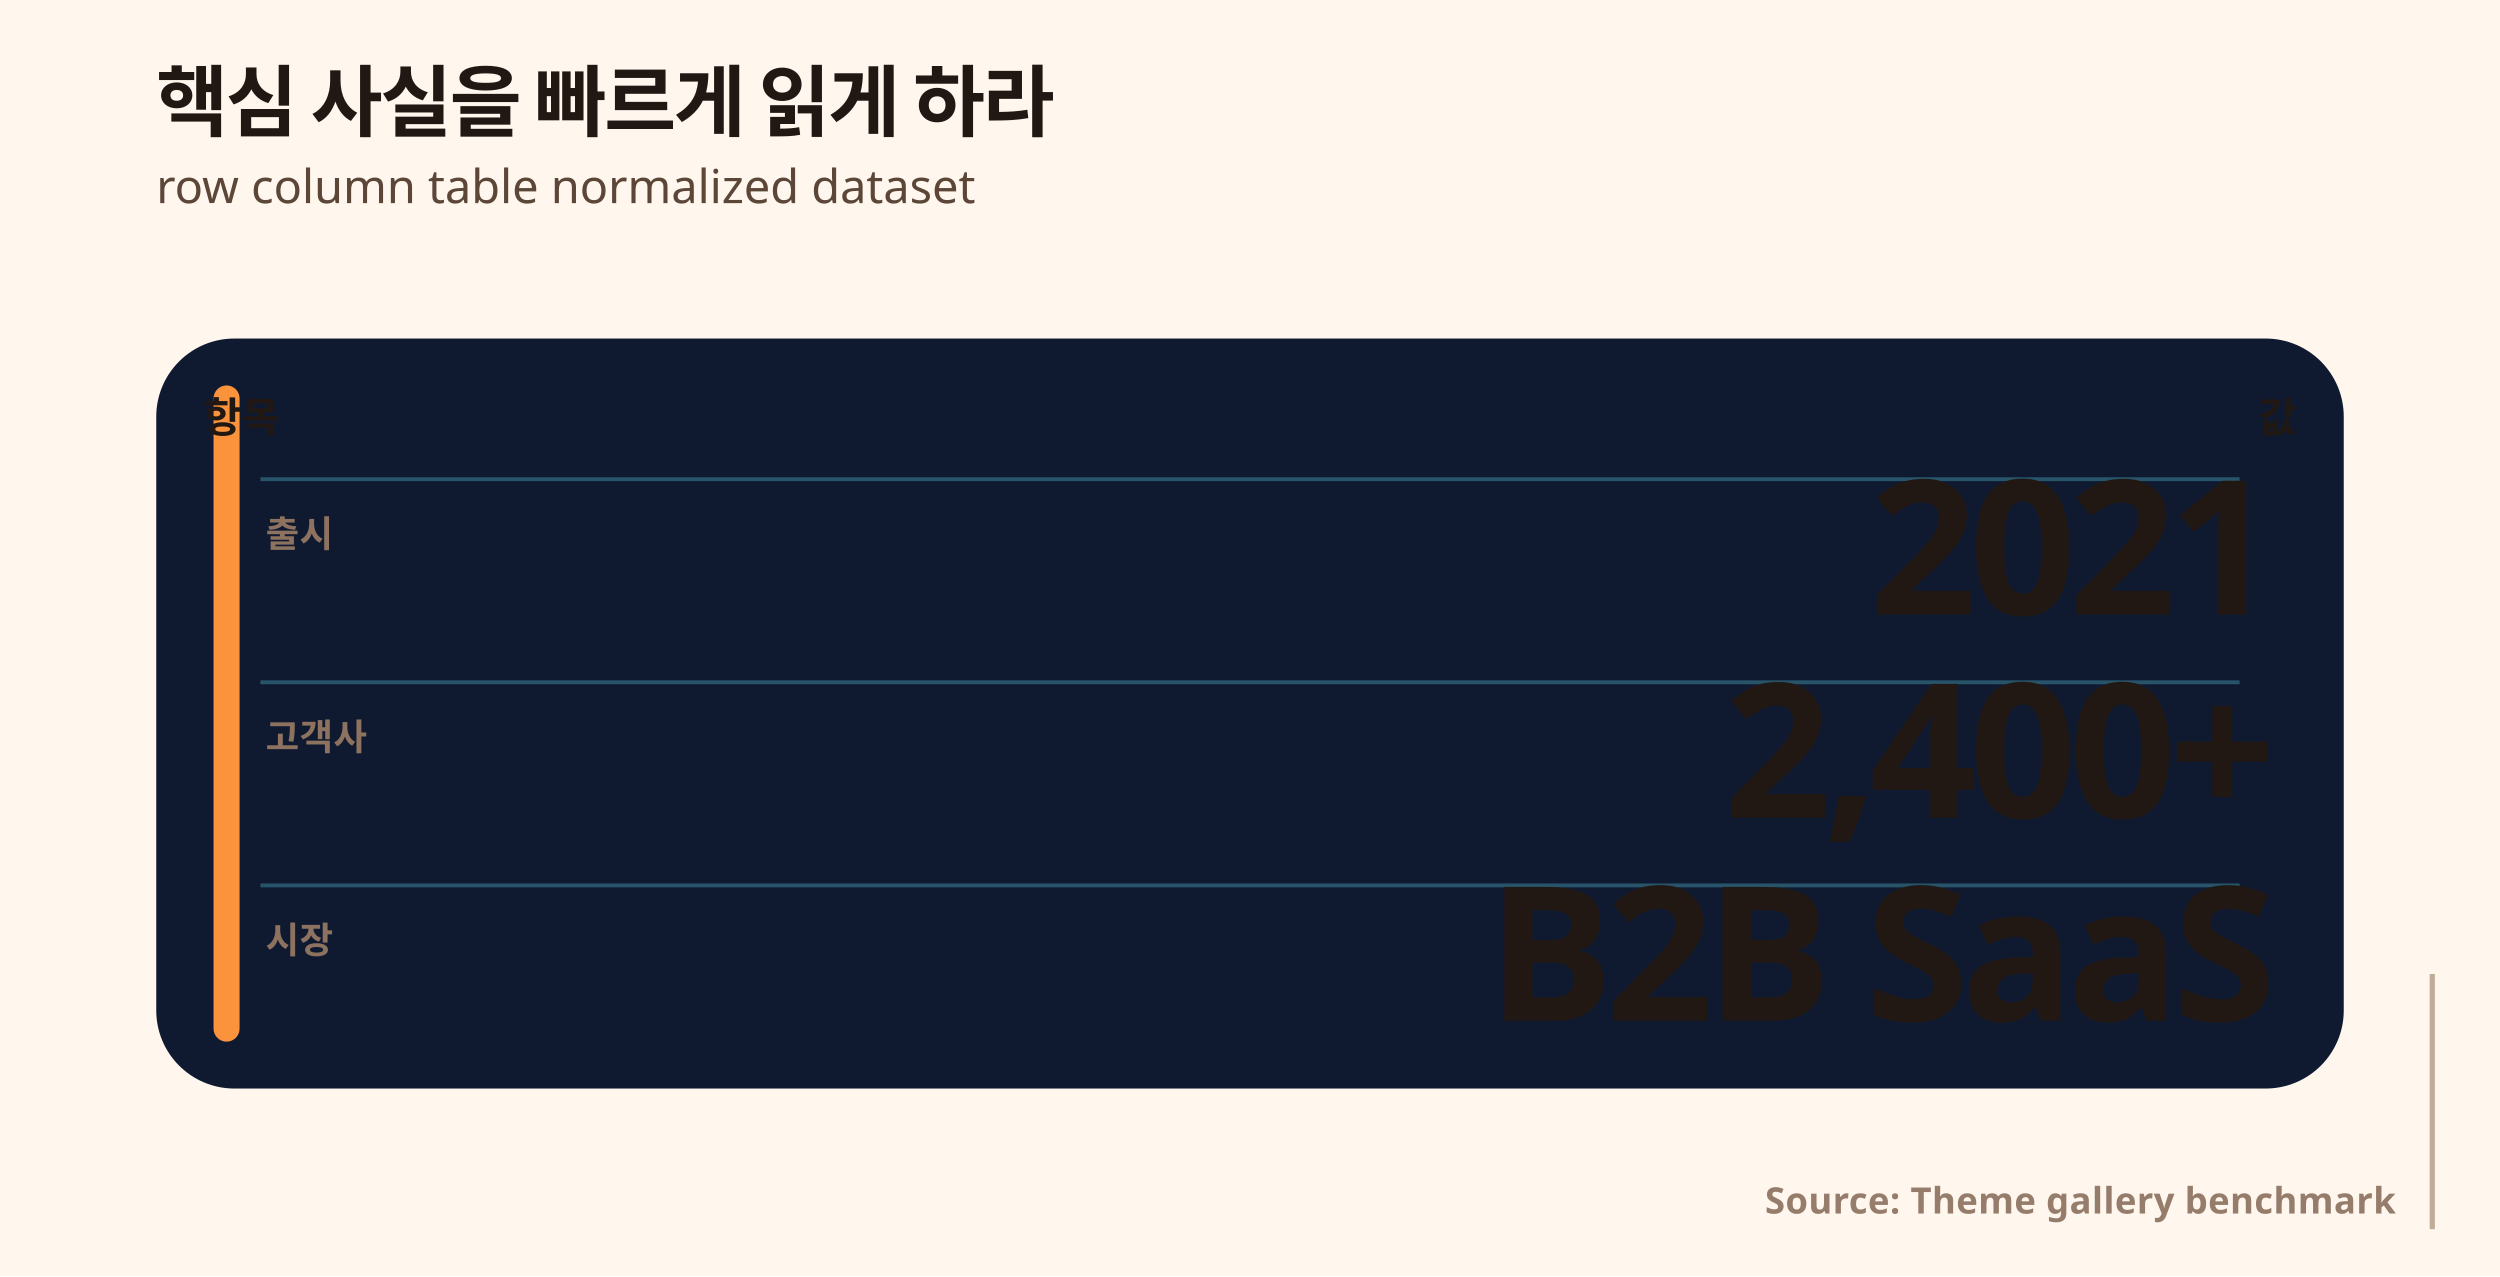
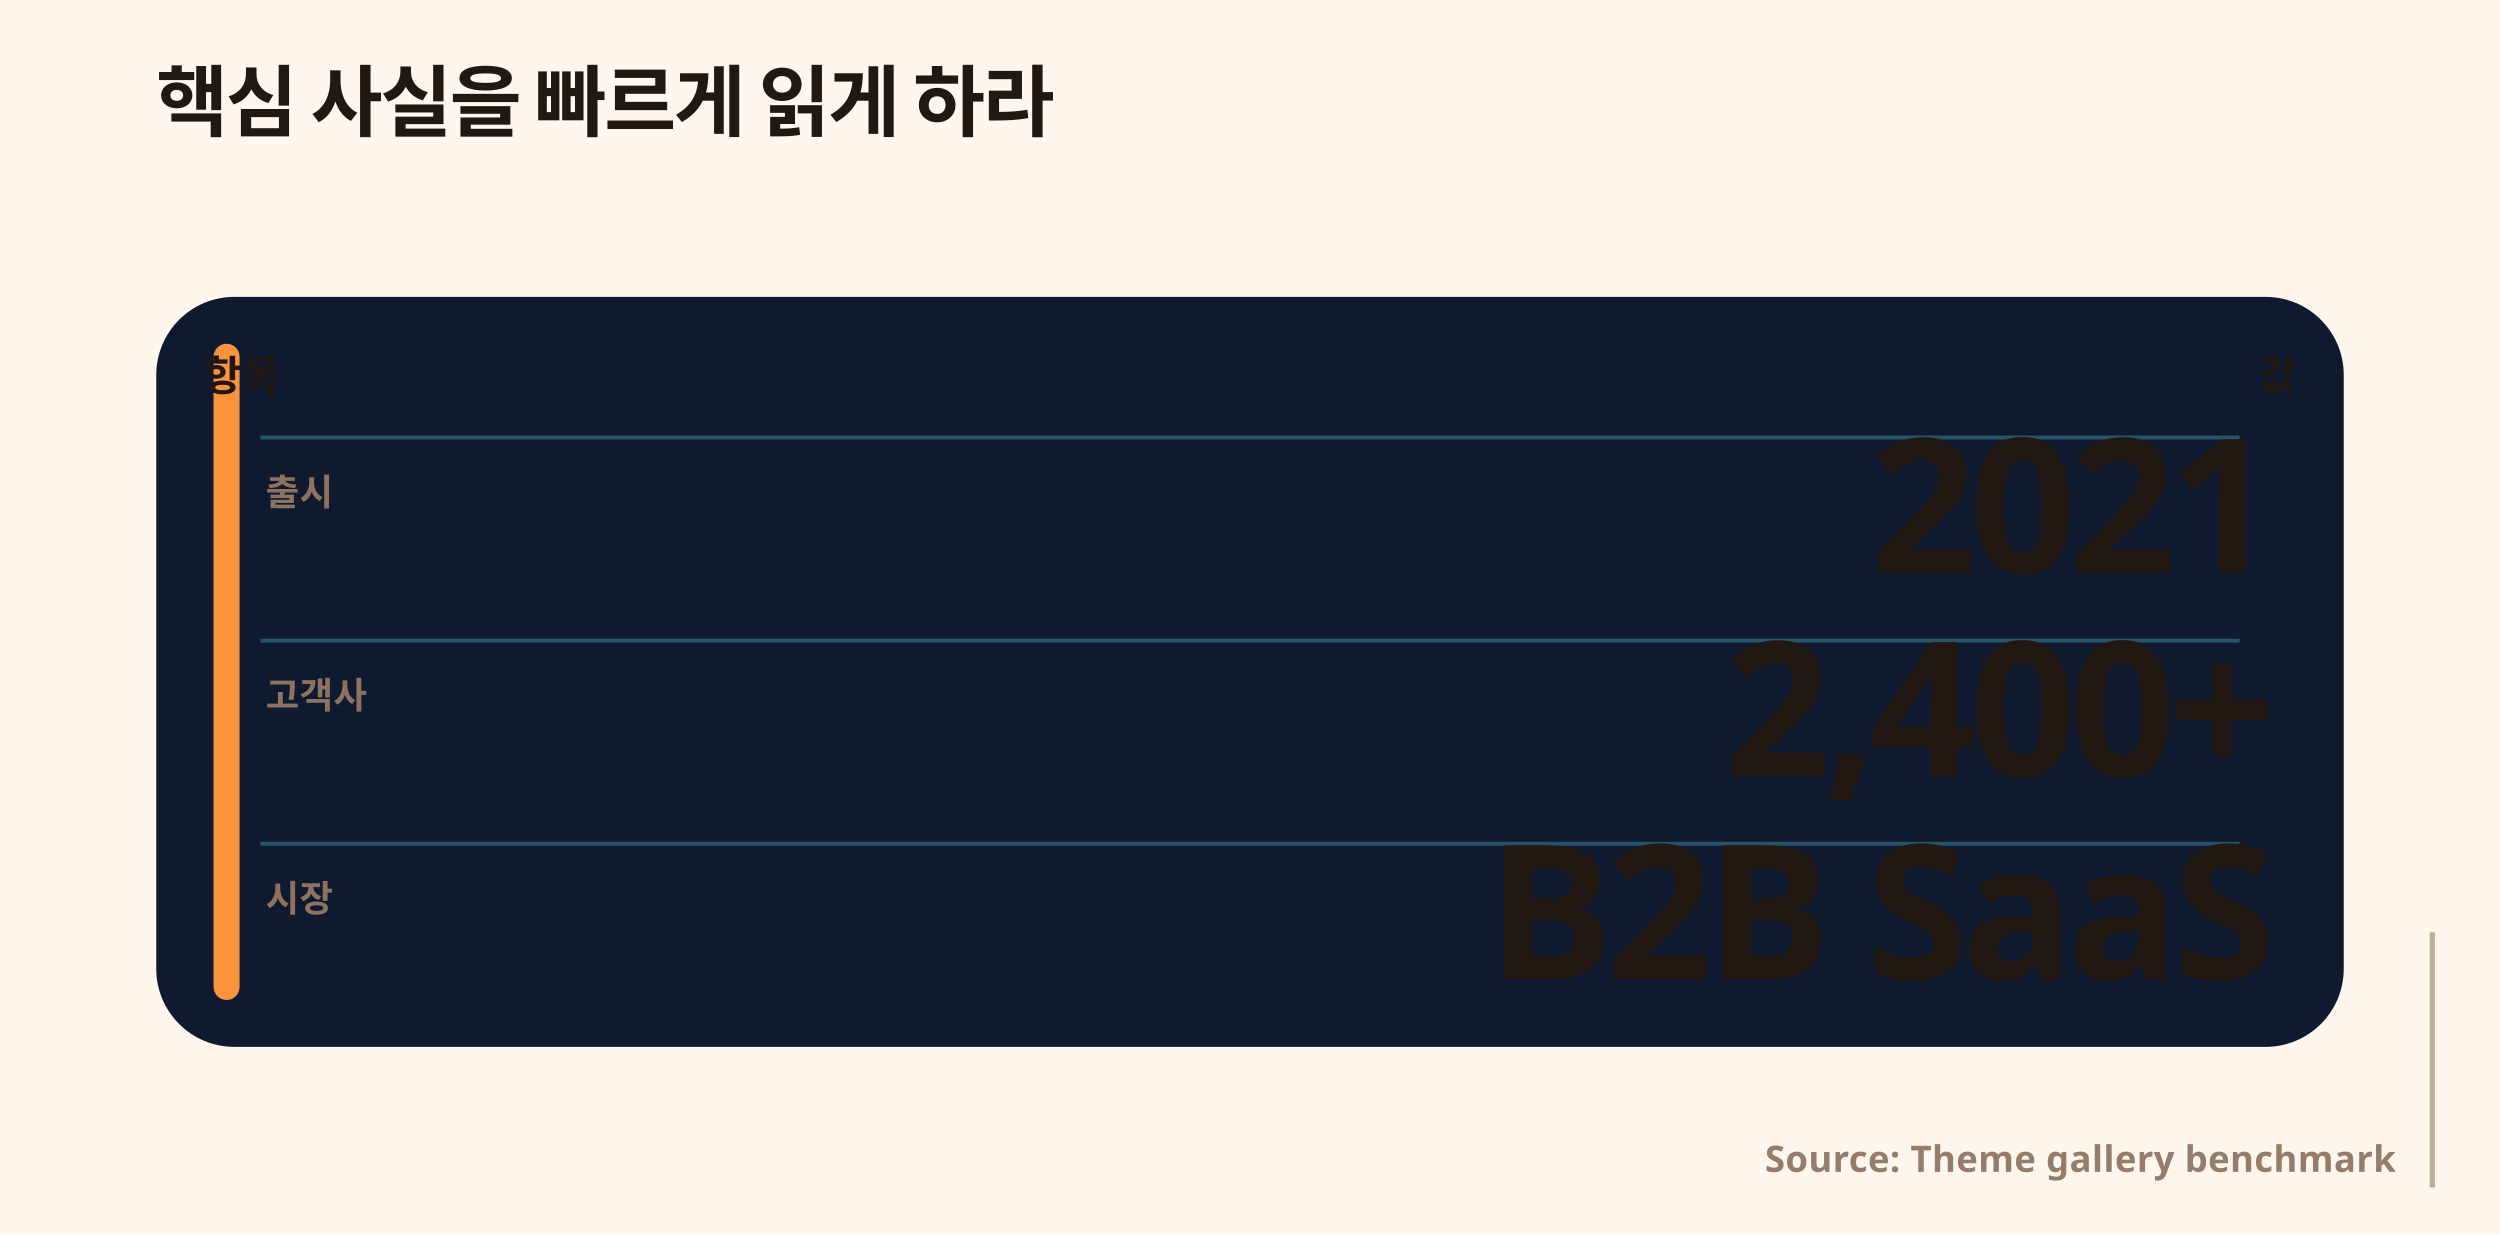
- <svg xmlns="http://www.w3.org/2000/svg" width="960" height="490" viewBox="0 0 960 490" fill="none">
+ <svg xmlns="http://www.w3.org/2000/svg" width="960" height="474" viewBox="0 0 960 474" fill="none">
  <style>.cg-root .title{font:700 30px 'Space Grotesk', 'Pretendard', 'Apple SD Gothic Neo', sans-serif; fill:#211814; letter-spacing:-0.03em;}.cg-root .subtitle{font:500 18px 'IBM Plex Sans KR', 'Pretendard', 'Apple SD Gothic Neo', sans-serif; fill:#5b4638;}.cg-root .label,.cg-root .axis,.cg-root .header,.cg-root .cell{font:720 16px 'IBM Plex Sans KR', 'Pretendard', 'Apple SD Gothic Neo', sans-serif; fill:#5b4638;}.cg-root .value{font:700 16px 'IBM Plex Sans KR', 'Pretendard', 'Apple SD Gothic Neo', sans-serif; fill:#211814;}.cg-root .header{font-weight:700; fill:#211814;}.cg-root .tick{font:500 14px 'IBM Plex Sans KR', 'Pretendard', 'Apple SD Gothic Neo', sans-serif; fill:#8d7260;}.cg-root .source{font:600 14px 'IBM Plex Sans KR', 'Pretendard', 'Apple SD Gothic Neo', sans-serif; fill:#8d7260; letter-spacing:0.01em;}.cg-root .stat{font:800 72px 'Space Grotesk', 'Pretendard', 'Apple SD Gothic Neo', sans-serif; fill:#211814; letter-spacing:-0.04em;}</style>
-   <rect x="0" y="0" width="960" height="490" fill="#fff7ee" />
+   <rect x="0" y="0" width="960" height="474" fill="#fff7ee" />
  <g class="cg-root">
    <text x="60" y="50" class="title" fill="#211814" style="fill:#211814 !important;">핵심 사실을 빠르게 읽게 하라</text>
-     <text x="60" y="78" class="subtitle" fill="#5b4638" style="fill:#5b4638 !important;">row column table normalized dataset</text>
-     <rect x="60" y="130" width="840" height="288" rx="30" fill="#0f1a31" />
-     <rect x="82" y="148" width="10" height="252" rx="5" fill="#fb923c" />
-     <text x="78" y="166" class="header" fill="#211814" style="fill:#211814 !important;">항목</text>
-     <text x="882" y="166" class="header" text-anchor="end" fill="#211814" style="fill:#211814 !important;">값</text>
-     <line x1="100" y1="184" x2="860" y2="184" stroke="#67e8f9" stroke-width="1.5" stroke-opacity="0.28" />
-     <text x="102" y="210" class="source" fill="#8d7260" style="fill:#8d7260 !important;">출시</text>
-     <text x="874" y="236" class="stat" text-anchor="end" font-size="34" fill="#211814" style="fill:#211814 !important;">2021</text>
-     <line x1="100" y1="262" x2="860" y2="262" stroke="#67e8f9" stroke-width="1.5" stroke-opacity="0.28" />
-     <text x="102" y="288" class="source" fill="#8d7260" style="fill:#8d7260 !important;">고객사</text>
-     <text x="874" y="314" class="stat" text-anchor="end" font-size="34" fill="#211814" style="fill:#211814 !important;">2,400+</text>
-     <line x1="100" y1="340" x2="860" y2="340" stroke="#67e8f9" stroke-width="1.5" stroke-opacity="0.28" />
-     <text x="102" y="366" class="source" fill="#8d7260" style="fill:#8d7260 !important;">시장</text>
-     <text x="874" y="392" class="stat" text-anchor="end" font-size="34" fill="#211814" style="fill:#211814 !important;">B2B SaaS</text>
-     <line x1="934" y1="374" x2="934" y2="472" stroke="#baa78f" stroke-width="2" stroke-opacity="0.92" />
-     <text x="920" y="466" class="source" text-anchor="end" opacity="0.92" fill="#8d7260" style="fill:#8d7260 !important;">Source: Theme gallery benchmark</text>
+     <rect x="60" y="114" width="840" height="288" rx="30" fill="#0f1a31" />
+     <rect x="82" y="132" width="10" height="252" rx="5" fill="#fb923c" />
+     <text x="78" y="150" class="header" fill="#211814" style="fill:#211814 !important;">항목</text>
+     <text x="882" y="150" class="header" text-anchor="end" fill="#211814" style="fill:#211814 !important;">값</text>
+     <line x1="100" y1="168" x2="860" y2="168" stroke="#67e8f9" stroke-width="1.5" stroke-opacity="0.28" />
+     <text x="102" y="194" class="source" fill="#8d7260" style="fill:#8d7260 !important;">출시</text>
+     <text x="874" y="220" class="stat" text-anchor="end" font-size="34" fill="#211814" style="fill:#211814 !important;">2021</text>
+     <line x1="100" y1="246" x2="860" y2="246" stroke="#67e8f9" stroke-width="1.5" stroke-opacity="0.28" />
+     <text x="102" y="272" class="source" fill="#8d7260" style="fill:#8d7260 !important;">고객사</text>
+     <text x="874" y="298" class="stat" text-anchor="end" font-size="34" fill="#211814" style="fill:#211814 !important;">2,400+</text>
+     <line x1="100" y1="324" x2="860" y2="324" stroke="#67e8f9" stroke-width="1.5" stroke-opacity="0.28" />
+     <text x="102" y="350" class="source" fill="#8d7260" style="fill:#8d7260 !important;">시장</text>
+     <text x="874" y="376" class="stat" text-anchor="end" font-size="34" fill="#211814" style="fill:#211814 !important;">B2B SaaS</text>
+     <line x1="934" y1="358" x2="934" y2="456" stroke="#baa78f" stroke-width="2" stroke-opacity="0.92" />
+     <text x="920" y="450" class="source" text-anchor="end" opacity="0.92" fill="#8d7260" style="fill:#8d7260 !important;">Source: Theme gallery benchmark</text>
  </g>
</svg>
